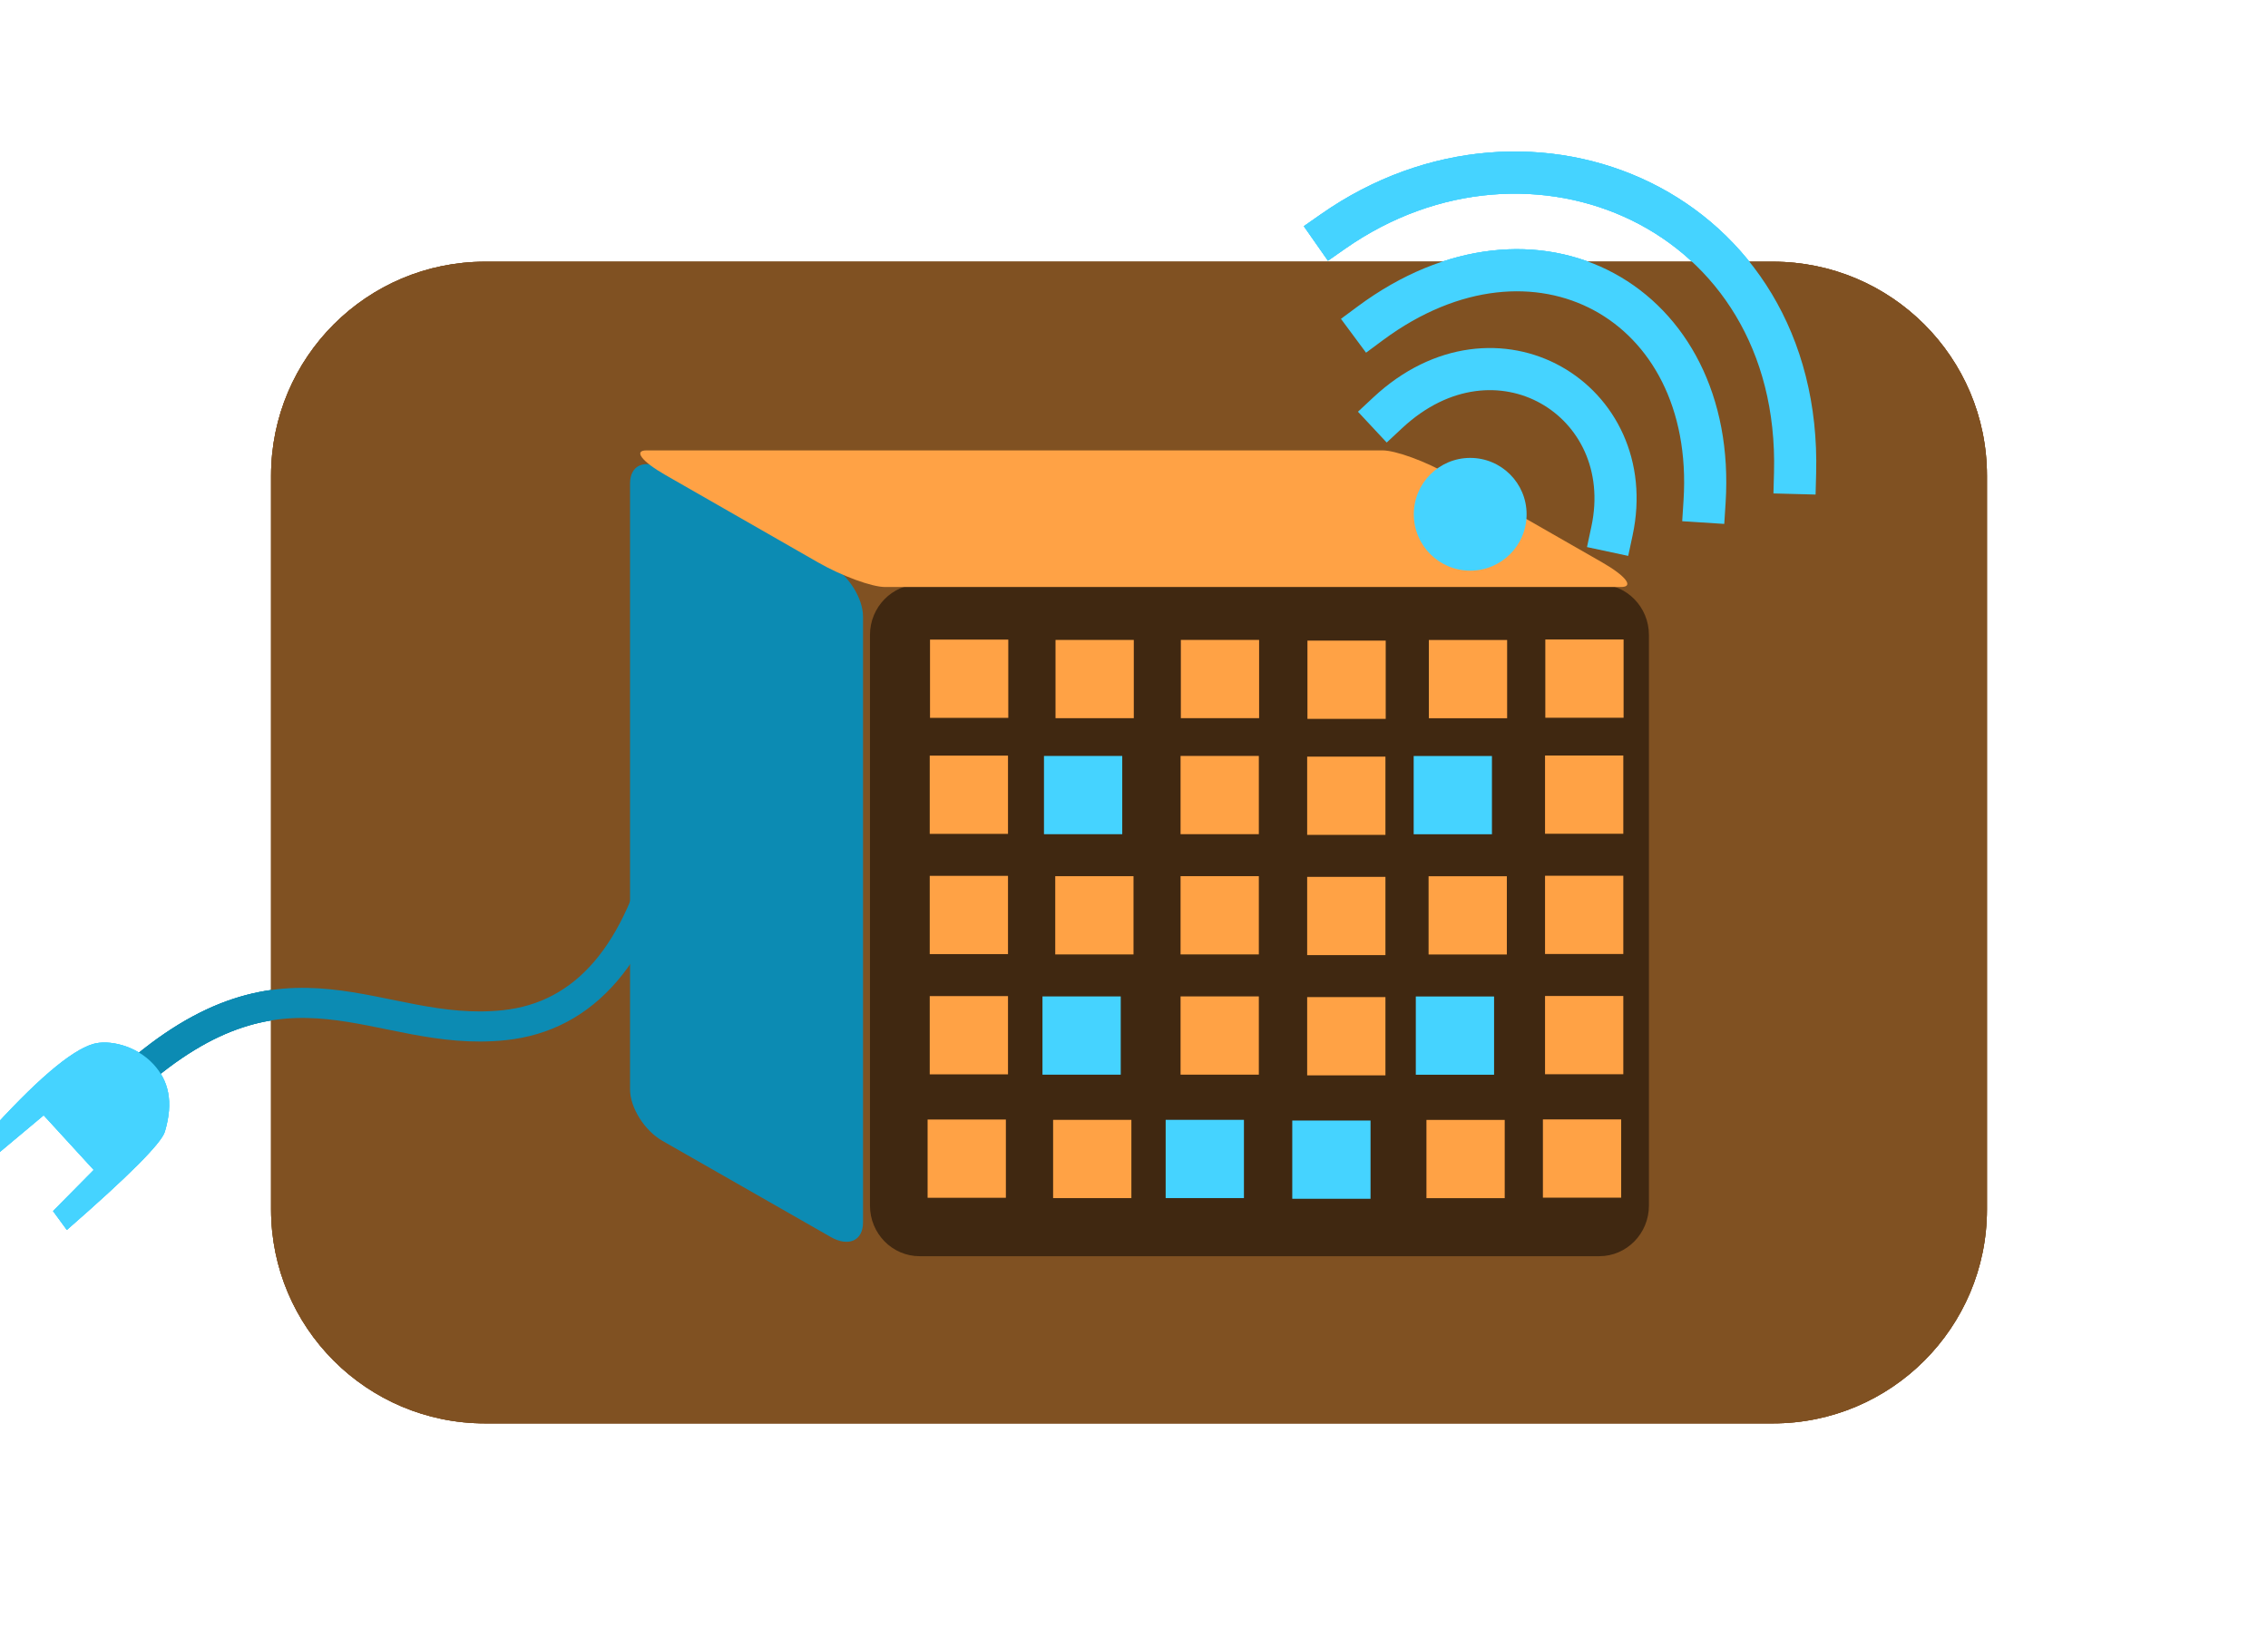
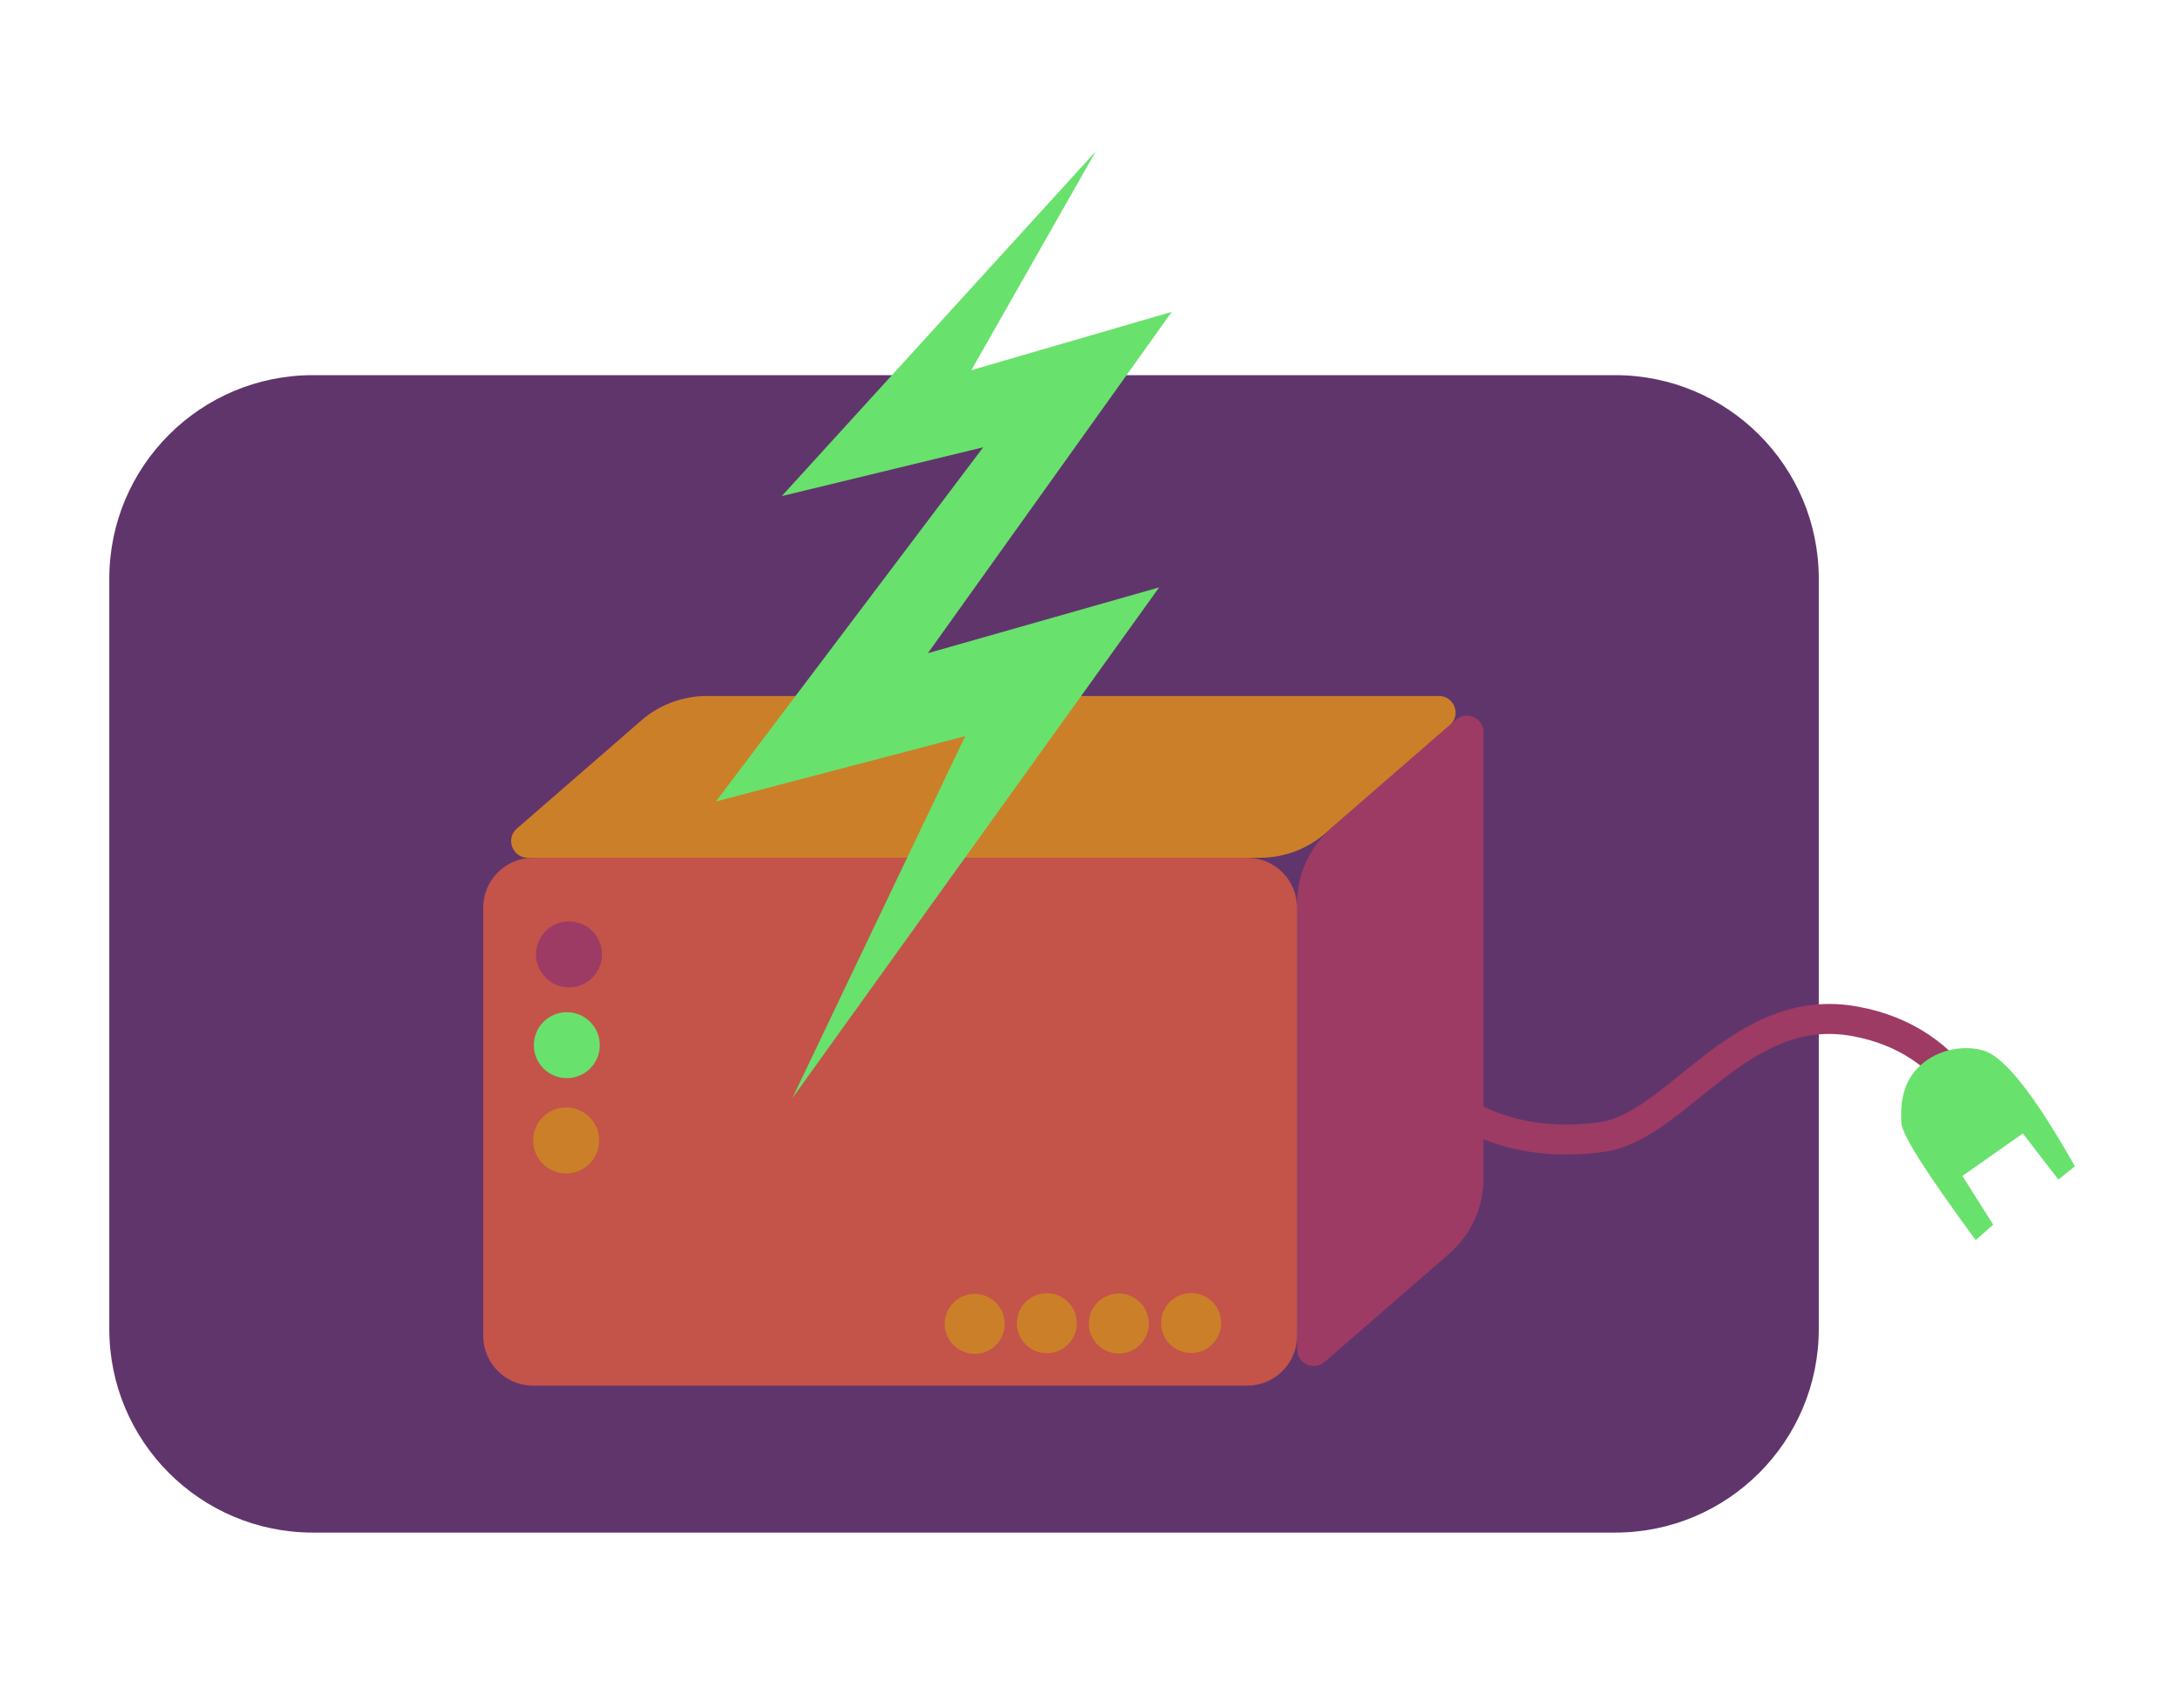
- <svg xmlns="http://www.w3.org/2000/svg" width="324pt" height="234pt" viewBox="0 0 324 234">
-   <defs />
-   <rect id="shape01" transform="matrix(2.38916 0 0 2.389161 38.7238 37.39332)" fill="#805122" fill-rule="evenodd" width="102.6" height="69.48" rx="12.798" ry="12.798" />
-   <rect id="shape2" transform="matrix(2.254861 0 0 2.298922 124.2813 83.49828)" fill="#402811" fill-rule="evenodd" width="49.351" height="41.76" rx="3.147" ry="3.147" />
-   <rect id="shape3" transform="matrix(2.254861 1.288572 0 2.298922 90.00744 64.37144)" fill="#0c8bb3" fill-rule="evenodd" width="14.76" height="41.76" rx="2.048" ry="2.048" />
-   <rect id="shape4" transform="matrix(2.254861 0 4.013558 2.298922 88.91603 64.3557)" fill="#ffa245" fill-rule="evenodd" width="49.68" height="8.493" rx="1.531" ry="1.531" />
-   <rect id="shape5" transform="matrix(2.38916 0 0 2.389161 132.8591 91.395)" fill="#ffa245" fill-rule="evenodd" width="4.68" height="4.68" />
-   <rect id="shape07" transform="matrix(2.38916 0 0 2.389161 150.7892 91.4413)" fill="#ffa245" fill-rule="evenodd" width="4.68" height="4.68" />
-   <rect id="shape08" transform="matrix(2.38916 0 0 2.389161 168.6921 91.43865)" fill="#ffa245" fill-rule="evenodd" width="4.68" height="4.68" />
-   <rect id="shape09" transform="matrix(2.38916 0 0 2.38916 186.778 91.5387)" fill="#ffa245" fill-rule="evenodd" width="4.68" height="4.68" />
-   <rect id="shape010" transform="matrix(2.38916 0 0 2.389161 204.1224 91.44965)" fill="#ffa245" fill-rule="evenodd" width="4.68" height="4.68" />
-   <rect id="shape011" transform="matrix(2.38916 0 0 2.38916 220.7596 91.37921)" fill="#ffa245" fill-rule="evenodd" width="4.68" height="4.68" />
-   <rect id="shape012" transform="matrix(2.38916 0 0 2.389161 132.8192 107.9725)" fill="#ffa245" fill-rule="evenodd" width="4.68" height="4.68" />
-   <rect id="shape013" transform="matrix(2.38916 0 0 2.389161 149.1397 108.0188)" fill="#45d3ff" fill-rule="evenodd" width="4.68" height="4.68" />
-   <rect id="shape0131" transform="matrix(2.38916 0 0 2.389161 168.6521 108.0162)" fill="#ffa245" fill-rule="evenodd" width="4.68" height="4.68" />
-   <rect id="shape023" transform="matrix(2.38916 0 0 2.38916 186.7381 108.1162)" fill="#ffa245" fill-rule="evenodd" width="4.68" height="4.68" />
-   <rect id="shape031" transform="matrix(2.38916 0 0 2.389161 201.9538 108.0272)" fill="#45d3ff" fill-rule="evenodd" width="4.68" height="4.68" />
-   <rect id="shape041" transform="matrix(2.38916 0 0 2.38916 220.7196 107.9567)" fill="#ffa245" fill-rule="evenodd" width="4.68" height="4.68" />
-   <rect id="shape014" transform="matrix(2.38916 0 0 2.389161 132.8192 125.1536)" fill="#ffa245" fill-rule="evenodd" width="4.68" height="4.68" />
-   <rect id="shape015" transform="matrix(2.38916 0 0 2.389161 150.7493 125.1999)" fill="#ffa245" fill-rule="evenodd" width="4.68" height="4.68" />
-   <rect id="shape0141" transform="matrix(2.38916 0 0 2.389161 168.6521 125.1973)" fill="#ffa245" fill-rule="evenodd" width="4.68" height="4.68" />
-   <rect id="shape024" transform="matrix(2.38916 0 0 2.38916 186.7381 125.2973)" fill="#ffa245" fill-rule="evenodd" width="4.68" height="4.68" />
-   <rect id="shape032" transform="matrix(2.38916 0 0 2.389161 204.0824 125.2083)" fill="#ffa245" fill-rule="evenodd" width="4.68" height="4.68" />
-   <rect id="shape042" transform="matrix(2.38916 0 0 2.38916 220.7196 125.1378)" fill="#ffa245" fill-rule="evenodd" width="4.68" height="4.68" />
-   <rect id="shape016" transform="matrix(2.38916 0 0 2.389161 132.8192 142.3347)" fill="#ffa245" fill-rule="evenodd" width="4.68" height="4.68" />
-   <rect id="shape017" transform="matrix(2.38916 0 0 2.389161 148.9247 142.381)" fill="#45d3ff" fill-rule="evenodd" width="4.68" height="4.68" />
-   <rect id="shape0151" transform="matrix(2.38916 0 0 2.389161 168.6521 142.3784)" fill="#ffa245" fill-rule="evenodd" width="4.68" height="4.68" />
-   <rect id="shape025" transform="matrix(2.38916 0 0 2.38916 186.7381 142.4784)" fill="#ffa245" fill-rule="evenodd" width="4.68" height="4.68" />
-   <rect id="shape033" transform="matrix(2.38916 0 0 2.389161 202.2579 142.3894)" fill="#45d3ff" fill-rule="evenodd" width="4.68" height="4.68" />
-   <rect id="shape043" transform="matrix(2.38916 0 0 2.38916 220.7196 142.3189)" fill="#ffa245" fill-rule="evenodd" width="4.68" height="4.68" />
-   <rect id="shape018" transform="matrix(2.38916 0 0 2.389161 132.5151 159.972)" fill="#ffa245" fill-rule="evenodd" width="4.68" height="4.68" />
-   <rect id="shape019" transform="matrix(2.38916 0 0 2.389161 150.4452 160.0183)" fill="#ffa245" fill-rule="evenodd" width="4.68" height="4.68" />
-   <rect id="shape0161" transform="matrix(2.38916 0 0 2.389161 166.5235 160.0156)" fill="#45d3ff" fill-rule="evenodd" width="4.68" height="4.68" />
-   <rect id="shape026" transform="matrix(2.38916 0 0 2.38916 184.6094 160.1157)" fill="#45d3ff" fill-rule="evenodd" width="4.68" height="4.68" />
-   <rect id="shape034" transform="matrix(2.38916 0 0 2.389161 203.7783 160.0266)" fill="#ffa245" fill-rule="evenodd" width="4.68" height="4.68" />
-   <rect id="shape044" transform="matrix(2.38916 0 0 2.38916 220.4155 159.9562)" fill="#ffa245" fill-rule="evenodd" width="4.68" height="4.68" />
-   <ellipse id="shape6" transform="matrix(2.38916 0 0 2.389161 201.9742 65.43083)" rx="3.372" ry="3.372" cx="3.372" cy="3.372" fill="#45d3ff" fill-rule="evenodd" />
-   <path id="shape7" transform="matrix(2.38916 0 0 2.389161 198.2482 52.73937)" fill="none" stroke="#45d3ff" stroke-width="2.52" stroke-linecap="square" stroke-linejoin="bevel" d="M0 2.612C6.46 -3.414 15.084 1.844 13.41 9.677" />
-   <path id="shape020" transform="matrix(2.38916 0 0 2.389161 190.4503 24.66)" fill="none" stroke="#45d3ff" stroke-width="2.52" stroke-linecap="square" stroke-linejoin="bevel" d="M0 3.518C11.873 -4.783 28.035 2.237 27.62 17.964" />
-   <path id="shape021" transform="matrix(2.38916 0 0 2.389161 195.7754 38.6145)" fill="none" stroke="#45d3ff" stroke-width="2.52" stroke-linecap="square" stroke-linejoin="bevel" d="M0 3.169C9.844 -4.125 20.742 1.897 19.98 13.834" />
-   <path id="shape8" transform="matrix(2.38916 0 0 2.389161 18.61311 119.4019)" fill="none" stroke="#0c8bb3" stroke-width="1.8" stroke-linecap="square" stroke-linejoin="bevel" d="M32.07 0C30.444 7.051 27.204 10.831 22.35 11.34C14.704 12.142 9.5 6.11 0 14.6" />
-   <path id="shape022" transform="matrix(-2.332972 -0.5151025 -0.5151025 2.332972 25.91826 151.1949)" fill="#45d3ff" fill-rule="evenodd" d="M4.474 11.512L5.524 10.589L3.678 7.661L7.306 5.116L9.438 7.884L10.424 7.089C8.258 3.245 6.561 0.986 5.333 0.311C4.511 -0.141 2.837 -0.178 1.546 0.725C0.456 1.487 -0.114 2.654 0.019 4.511C0.07 5.224 1.555 7.557 4.474 11.512Z" />
-   <rect id="shape011" transform="matrix(2.38916 0 0 2.389161 38.7238 37.39332)" fill="#805122" fill-rule="evenodd" width="102.6" height="69.48" rx="12.798" ry="12.798" />
-   <rect id="shape21" transform="matrix(2.254861 0 0 2.298922 124.2813 83.49828)" fill="#402811" fill-rule="evenodd" width="49.351" height="41.76" rx="3.147" ry="3.147" />
-   <rect id="shape31" transform="matrix(2.254861 1.288572 0 2.298922 90.00744 64.37144)" fill="#0c8bb3" fill-rule="evenodd" width="14.76" height="41.76" rx="2.048" ry="2.048" />
-   <rect id="shape41" transform="matrix(2.254861 0 4.013558 2.298922 88.91603 64.3557)" fill="#ffa245" fill-rule="evenodd" width="49.68" height="8.493" rx="1.531" ry="1.531" />
-   <rect id="shape51" transform="matrix(2.38916 0 0 2.389161 132.8591 91.395)" fill="#ffa245" fill-rule="evenodd" width="4.68" height="4.68" />
-   <rect id="shape071" transform="matrix(2.38916 0 0 2.389161 150.7892 91.4413)" fill="#ffa245" fill-rule="evenodd" width="4.68" height="4.68" />
-   <rect id="shape081" transform="matrix(2.38916 0 0 2.389161 168.6921 91.43865)" fill="#ffa245" fill-rule="evenodd" width="4.68" height="4.68" />
-   <rect id="shape091" transform="matrix(2.38916 0 0 2.38916 186.778 91.5387)" fill="#ffa245" fill-rule="evenodd" width="4.68" height="4.68" />
-   <rect id="shape0101" transform="matrix(2.38916 0 0 2.389161 204.1224 91.44965)" fill="#ffa245" fill-rule="evenodd" width="4.68" height="4.68" />
-   <rect id="shape0111" transform="matrix(2.38916 0 0 2.38916 220.7596 91.37921)" fill="#ffa245" fill-rule="evenodd" width="4.68" height="4.68" />
-   <rect id="shape0121" transform="matrix(2.38916 0 0 2.389161 132.8192 107.9725)" fill="#ffa245" fill-rule="evenodd" width="4.68" height="4.68" />
-   <rect id="shape0131" transform="matrix(2.38916 0 0 2.389161 149.1397 108.0188)" fill="#45d3ff" fill-rule="evenodd" width="4.68" height="4.68" />
-   <rect id="shape01311" transform="matrix(2.38916 0 0 2.389161 168.6521 108.0162)" fill="#ffa245" fill-rule="evenodd" width="4.68" height="4.68" />
-   <rect id="shape0231" transform="matrix(2.38916 0 0 2.38916 186.7381 108.1162)" fill="#ffa245" fill-rule="evenodd" width="4.68" height="4.68" />
-   <rect id="shape0311" transform="matrix(2.38916 0 0 2.389161 201.9538 108.0272)" fill="#45d3ff" fill-rule="evenodd" width="4.68" height="4.68" />
-   <rect id="shape0411" transform="matrix(2.38916 0 0 2.38916 220.7196 107.9567)" fill="#ffa245" fill-rule="evenodd" width="4.68" height="4.68" />
-   <rect id="shape0141" transform="matrix(2.38916 0 0 2.389161 132.8192 125.1536)" fill="#ffa245" fill-rule="evenodd" width="4.68" height="4.68" />
-   <rect id="shape0151" transform="matrix(2.38916 0 0 2.389161 150.7493 125.1999)" fill="#ffa245" fill-rule="evenodd" width="4.68" height="4.68" />
-   <rect id="shape01411" transform="matrix(2.38916 0 0 2.389161 168.6521 125.1973)" fill="#ffa245" fill-rule="evenodd" width="4.68" height="4.68" />
-   <rect id="shape0241" transform="matrix(2.38916 0 0 2.38916 186.7381 125.2973)" fill="#ffa245" fill-rule="evenodd" width="4.68" height="4.68" />
-   <rect id="shape0321" transform="matrix(2.38916 0 0 2.389161 204.0824 125.2083)" fill="#ffa245" fill-rule="evenodd" width="4.68" height="4.68" />
-   <rect id="shape0421" transform="matrix(2.38916 0 0 2.38916 220.7196 125.1378)" fill="#ffa245" fill-rule="evenodd" width="4.68" height="4.68" />
-   <rect id="shape0161" transform="matrix(2.38916 0 0 2.389161 132.8192 142.3347)" fill="#ffa245" fill-rule="evenodd" width="4.68" height="4.68" />
-   <rect id="shape0171" transform="matrix(2.38916 0 0 2.389161 148.9247 142.381)" fill="#45d3ff" fill-rule="evenodd" width="4.68" height="4.68" />
-   <rect id="shape01511" transform="matrix(2.38916 0 0 2.389161 168.6521 142.3784)" fill="#ffa245" fill-rule="evenodd" width="4.68" height="4.68" />
-   <rect id="shape0251" transform="matrix(2.38916 0 0 2.38916 186.7381 142.4784)" fill="#ffa245" fill-rule="evenodd" width="4.68" height="4.68" />
-   <rect id="shape0331" transform="matrix(2.38916 0 0 2.389161 202.2579 142.3894)" fill="#45d3ff" fill-rule="evenodd" width="4.68" height="4.68" />
-   <rect id="shape0431" transform="matrix(2.38916 0 0 2.38916 220.7196 142.3189)" fill="#ffa245" fill-rule="evenodd" width="4.68" height="4.68" />
-   <rect id="shape0181" transform="matrix(2.38916 0 0 2.389161 132.5151 159.972)" fill="#ffa245" fill-rule="evenodd" width="4.68" height="4.68" />
-   <rect id="shape0191" transform="matrix(2.38916 0 0 2.389161 150.4452 160.0183)" fill="#ffa245" fill-rule="evenodd" width="4.68" height="4.68" />
-   <rect id="shape01611" transform="matrix(2.38916 0 0 2.389161 166.5235 160.0156)" fill="#45d3ff" fill-rule="evenodd" width="4.68" height="4.68" />
-   <rect id="shape0261" transform="matrix(2.38916 0 0 2.38916 184.6094 160.1157)" fill="#45d3ff" fill-rule="evenodd" width="4.68" height="4.68" />
-   <rect id="shape0341" transform="matrix(2.38916 0 0 2.389161 203.7783 160.0266)" fill="#ffa245" fill-rule="evenodd" width="4.68" height="4.68" />
-   <rect id="shape0441" transform="matrix(2.38916 0 0 2.38916 220.4155 159.9562)" fill="#ffa245" fill-rule="evenodd" width="4.68" height="4.68" />
-   <ellipse id="shape61" transform="matrix(2.38916 0 0 2.389161 201.9742 65.43083)" rx="3.372" ry="3.372" cx="3.372" cy="3.372" fill="#45d3ff" fill-rule="evenodd" />
-   <path id="shape71" transform="matrix(2.38916 0 0 2.389161 198.2482 52.73937)" fill="none" stroke="#45d3ff" stroke-width="2.52" stroke-linecap="square" stroke-linejoin="bevel" d="M0 2.612C6.46 -3.414 15.084 1.844 13.41 9.677" />
-   <path id="shape0201" transform="matrix(2.38916 0 0 2.389161 190.4503 24.66)" fill="none" stroke="#45d3ff" stroke-width="2.52" stroke-linecap="square" stroke-linejoin="bevel" d="M0 3.518C11.873 -4.783 28.035 2.237 27.62 17.964" />
-   <path id="shape0211" transform="matrix(2.38916 0 0 2.389161 195.7754 38.6145)" fill="none" stroke="#45d3ff" stroke-width="2.52" stroke-linecap="square" stroke-linejoin="bevel" d="M0 3.169C9.844 -4.125 20.742 1.897 19.98 13.834" />
-   <path id="shape81" transform="matrix(2.38916 0 0 2.389161 18.61311 119.4019)" fill="none" stroke="#0c8bb3" stroke-width="1.8" stroke-linecap="square" stroke-linejoin="bevel" d="M32.07 0C30.444 7.051 27.204 10.831 22.35 11.34C14.704 12.142 9.5 6.11 0 14.6" />
-   <path id="shape0221" transform="matrix(-2.332972 -0.5151025 -0.5151025 2.332972 25.91826 151.1949)" fill="#45d3ff" fill-rule="evenodd" d="M4.474 11.512L5.524 10.589L3.678 7.661L7.306 5.116L9.438 7.884L10.424 7.089C8.258 3.245 6.561 0.986 5.333 0.311C4.511 -0.141 2.837 -0.178 1.546 0.725C0.456 1.487 -0.114 2.654 0.019 4.511C0.07 5.224 1.555 7.557 4.474 11.512Z" />
-   <rect id="shape012" transform="matrix(2.38916 0 0 2.389161 38.7238 37.39332)" fill="#805122" fill-rule="evenodd" width="102.6" height="69.48" rx="12.798" ry="12.798" />
-   <rect id="shape22" transform="matrix(2.254861 0 0 2.298922 124.2813 83.49828)" fill="#402811" fill-rule="evenodd" width="49.351" height="41.76" rx="3.147" ry="3.147" />
-   <rect id="shape32" transform="matrix(2.254861 1.288572 0 2.298922 90.00744 64.37144)" fill="#0c8bb3" fill-rule="evenodd" width="14.76" height="41.76" rx="2.048" ry="2.048" />
-   <rect id="shape42" transform="matrix(2.254861 0 4.013558 2.298922 88.91603 64.3557)" fill="#ffa245" fill-rule="evenodd" width="49.68" height="8.493" rx="1.531" ry="1.531" />
-   <rect id="shape52" transform="matrix(2.38916 0 0 2.389161 132.8591 91.395)" fill="#ffa245" fill-rule="evenodd" width="4.68" height="4.68" />
-   <rect id="shape072" transform="matrix(2.38916 0 0 2.389161 150.7892 91.4413)" fill="#ffa245" fill-rule="evenodd" width="4.68" height="4.68" />
-   <rect id="shape082" transform="matrix(2.38916 0 0 2.389161 168.6921 91.43865)" fill="#ffa245" fill-rule="evenodd" width="4.68" height="4.68" />
-   <rect id="shape092" transform="matrix(2.38916 0 0 2.38916 186.778 91.5387)" fill="#ffa245" fill-rule="evenodd" width="4.68" height="4.68" />
-   <rect id="shape0102" transform="matrix(2.38916 0 0 2.389161 204.1224 91.44965)" fill="#ffa245" fill-rule="evenodd" width="4.68" height="4.68" />
-   <rect id="shape0112" transform="matrix(2.38916 0 0 2.38916 220.7596 91.37921)" fill="#ffa245" fill-rule="evenodd" width="4.68" height="4.68" />
-   <rect id="shape0122" transform="matrix(2.38916 0 0 2.389161 132.8192 107.9725)" fill="#ffa245" fill-rule="evenodd" width="4.68" height="4.68" />
-   <rect id="shape0132" transform="matrix(2.38916 0 0 2.389161 149.1397 108.0188)" fill="#45d3ff" fill-rule="evenodd" width="4.68" height="4.68" />
-   <rect id="shape01312" transform="matrix(2.38916 0 0 2.389161 168.6521 108.0162)" fill="#ffa245" fill-rule="evenodd" width="4.68" height="4.68" />
-   <rect id="shape0232" transform="matrix(2.38916 0 0 2.38916 186.7381 108.1162)" fill="#ffa245" fill-rule="evenodd" width="4.68" height="4.68" />
-   <rect id="shape0312" transform="matrix(2.38916 0 0 2.389161 201.9538 108.0272)" fill="#45d3ff" fill-rule="evenodd" width="4.68" height="4.68" />
-   <rect id="shape0412" transform="matrix(2.38916 0 0 2.38916 220.7196 107.9567)" fill="#ffa245" fill-rule="evenodd" width="4.68" height="4.68" />
-   <rect id="shape0142" transform="matrix(2.38916 0 0 2.389161 132.8192 125.1536)" fill="#ffa245" fill-rule="evenodd" width="4.68" height="4.68" />
-   <rect id="shape0152" transform="matrix(2.38916 0 0 2.389161 150.7493 125.1999)" fill="#ffa245" fill-rule="evenodd" width="4.68" height="4.68" />
-   <rect id="shape01412" transform="matrix(2.38916 0 0 2.389161 168.6521 125.1973)" fill="#ffa245" fill-rule="evenodd" width="4.68" height="4.68" />
-   <rect id="shape0242" transform="matrix(2.38916 0 0 2.38916 186.7381 125.2973)" fill="#ffa245" fill-rule="evenodd" width="4.68" height="4.68" />
-   <rect id="shape0322" transform="matrix(2.38916 0 0 2.389161 204.0824 125.2083)" fill="#ffa245" fill-rule="evenodd" width="4.68" height="4.68" />
-   <rect id="shape0422" transform="matrix(2.38916 0 0 2.38916 220.7196 125.1378)" fill="#ffa245" fill-rule="evenodd" width="4.68" height="4.68" />
-   <rect id="shape0162" transform="matrix(2.38916 0 0 2.389161 132.8192 142.3347)" fill="#ffa245" fill-rule="evenodd" width="4.68" height="4.68" />
-   <rect id="shape0172" transform="matrix(2.38916 0 0 2.389161 148.9247 142.381)" fill="#45d3ff" fill-rule="evenodd" width="4.68" height="4.68" />
-   <rect id="shape01512" transform="matrix(2.38916 0 0 2.389161 168.6521 142.3784)" fill="#ffa245" fill-rule="evenodd" width="4.68" height="4.68" />
-   <rect id="shape0252" transform="matrix(2.38916 0 0 2.38916 186.7381 142.4784)" fill="#ffa245" fill-rule="evenodd" width="4.68" height="4.68" />
-   <rect id="shape0332" transform="matrix(2.38916 0 0 2.389161 202.2579 142.3894)" fill="#45d3ff" fill-rule="evenodd" width="4.68" height="4.68" />
-   <rect id="shape0432" transform="matrix(2.38916 0 0 2.38916 220.7196 142.3189)" fill="#ffa245" fill-rule="evenodd" width="4.68" height="4.68" />
-   <rect id="shape0182" transform="matrix(2.38916 0 0 2.389161 132.5151 159.972)" fill="#ffa245" fill-rule="evenodd" width="4.68" height="4.68" />
-   <rect id="shape0192" transform="matrix(2.38916 0 0 2.389161 150.4452 160.0183)" fill="#ffa245" fill-rule="evenodd" width="4.68" height="4.68" />
-   <rect id="shape01612" transform="matrix(2.38916 0 0 2.389161 166.5235 160.0156)" fill="#45d3ff" fill-rule="evenodd" width="4.68" height="4.68" />
-   <rect id="shape0262" transform="matrix(2.38916 0 0 2.38916 184.6094 160.1157)" fill="#45d3ff" fill-rule="evenodd" width="4.68" height="4.68" />
-   <rect id="shape0342" transform="matrix(2.38916 0 0 2.389161 203.7783 160.0266)" fill="#ffa245" fill-rule="evenodd" width="4.68" height="4.68" />
-   <rect id="shape0442" transform="matrix(2.38916 0 0 2.38916 220.4155 159.9562)" fill="#ffa245" fill-rule="evenodd" width="4.68" height="4.68" />
-   <ellipse id="shape62" transform="matrix(2.38916 0 0 2.389161 201.9742 65.43083)" rx="3.372" ry="3.372" cx="3.372" cy="3.372" fill="#45d3ff" fill-rule="evenodd" />
-   <path id="shape72" transform="matrix(2.38916 0 0 2.389161 198.2482 52.73937)" fill="none" stroke="#45d3ff" stroke-width="2.52" stroke-linecap="square" stroke-linejoin="bevel" d="M0 2.612C6.46 -3.414 15.084 1.844 13.41 9.677" />
-   <path id="shape0202" transform="matrix(2.38916 0 0 2.389161 190.4503 24.66)" fill="none" stroke="#45d3ff" stroke-width="2.52" stroke-linecap="square" stroke-linejoin="bevel" d="M0 3.518C11.873 -4.783 28.035 2.237 27.62 17.964" />
-   <path id="shape0212" transform="matrix(2.38916 0 0 2.389161 195.7754 38.6145)" fill="none" stroke="#45d3ff" stroke-width="2.52" stroke-linecap="square" stroke-linejoin="bevel" d="M0 3.169C9.844 -4.125 20.742 1.897 19.98 13.834" />
-   <path id="shape82" transform="matrix(2.38916 0 0 2.389161 18.61311 119.4019)" fill="none" stroke="#0c8bb3" stroke-width="1.8" stroke-linecap="square" stroke-linejoin="bevel" d="M32.07 0C30.444 7.051 27.204 10.831 22.35 11.34C14.704 12.142 9.5 6.11 0 14.6" />
-   <path id="shape0222" transform="matrix(-2.332972 -0.5151025 -0.5151025 2.332972 25.91826 151.1949)" fill="#45d3ff" fill-rule="evenodd" d="M4.474 11.512L5.524 10.589L3.678 7.661L7.306 5.116L9.438 7.884L10.424 7.089C8.258 3.245 6.561 0.986 5.333 0.311C4.511 -0.141 2.837 -0.178 1.546 0.725C0.456 1.487 -0.114 2.654 0.019 4.511C0.07 5.224 1.555 7.557 4.474 11.512Z" />
+ <svg xmlns="http://www.w3.org/2000/svg" id="Layer_1" viewBox="0 0 131.08 101.07">
+   <defs>
+     <style>.cls-1{fill:none;stroke:#9d3b64;stroke-linecap:square;stroke-linejoin:bevel;stroke-width:1.8px;}.cls-2,.cls-3{fill:#69e16d;}.cls-4,.cls-5{fill:#9d3b64;}.cls-3,.cls-6,.cls-5{fill-rule:evenodd;}.cls-7{fill:#c4534a;}.cls-6,.cls-8{fill:#cc7f29;}.cls-9{fill:#60356c;}</style>
+   </defs>
+   <rect id="shape022" class="cls-9" x="6.56" y="22.52" width="102.6" height="69.48" rx="12.22" ry="12.22" />
+   <path class="cls-6" d="M75.6,51.49H31.68c-.93,0-1.35-1.15-.66-1.75l7.47-6.49c1.09-.95,2.49-1.47,3.94-1.47h43.93c.93,0,1.35,1.15,.66,1.75l-7.47,6.49c-1.09,.95-2.49,1.47-3.94,1.47Z" />
+   <path class="cls-5" d="M87.38,43.21l-7.47,6.49c-1.31,1.14-2.06,2.79-2.06,4.53v26.77c0,.86,1.01,1.32,1.66,.75l7.47-6.49c1.31-1.14,2.06-2.79,2.06-4.53v-26.77c0-.86-1.01-1.32-1.66-.75Z" />
+   <rect class="cls-7" x="29" y="51.49" width="48.85" height="31.69" rx="3" ry="3" />
+   <path id="shape17" class="cls-3" d="M65.78,9.07l-18.86,20.71,12.09-2.93-16.04,21.26,14.96-3.92-10.38,21.74,22.02-30.67-13.88,3.95,14.64-20.49-12.03,3.5,7.47-13.14Z" />
+   <path id="shape71" class="cls-1" d="M82.7,61.91c3.43,4.98,7.9,7.1,13.41,6.35,4.59-.62,8.31-8.26,15.28-6.94,2.91,.55,5.13,2.03,6.67,4.43" />
+   <path id="shape07" class="cls-3" d="M118.58,74.44l1.05-.92-1.85-2.93,3.63-2.55,2.13,2.77,.99-.8c-2.17-3.84-3.86-6.1-5.09-6.78-.82-.45-2.5-.49-3.79,.41-1.09,.76-1.66,1.93-1.53,3.79,.05,.71,1.54,3.05,4.45,7Z" />
+   <circle id="shape16" class="cls-4" cx="34.15" cy="57.29" r="1.98" />
+   <circle id="shape020" class="cls-2" cx="34.02" cy="62.74" r="1.98" />
+   <circle id="shape02111" class="cls-8" cx="33.98" cy="68.46" r="1.98" />
+   <circle id="shape0221" class="cls-8" cx="58.5" cy="79.47" r="1.8" />
+   <circle id="shape0231" class="cls-8" cx="62.83" cy="79.43" r="1.8" />
+   <circle id="shape0241" class="cls-8" cx="67.15" cy="79.45" r="1.8" />
+   <circle id="shape0161" class="cls-8" cx="71.49" cy="79.42" r="1.8" />
</svg>
